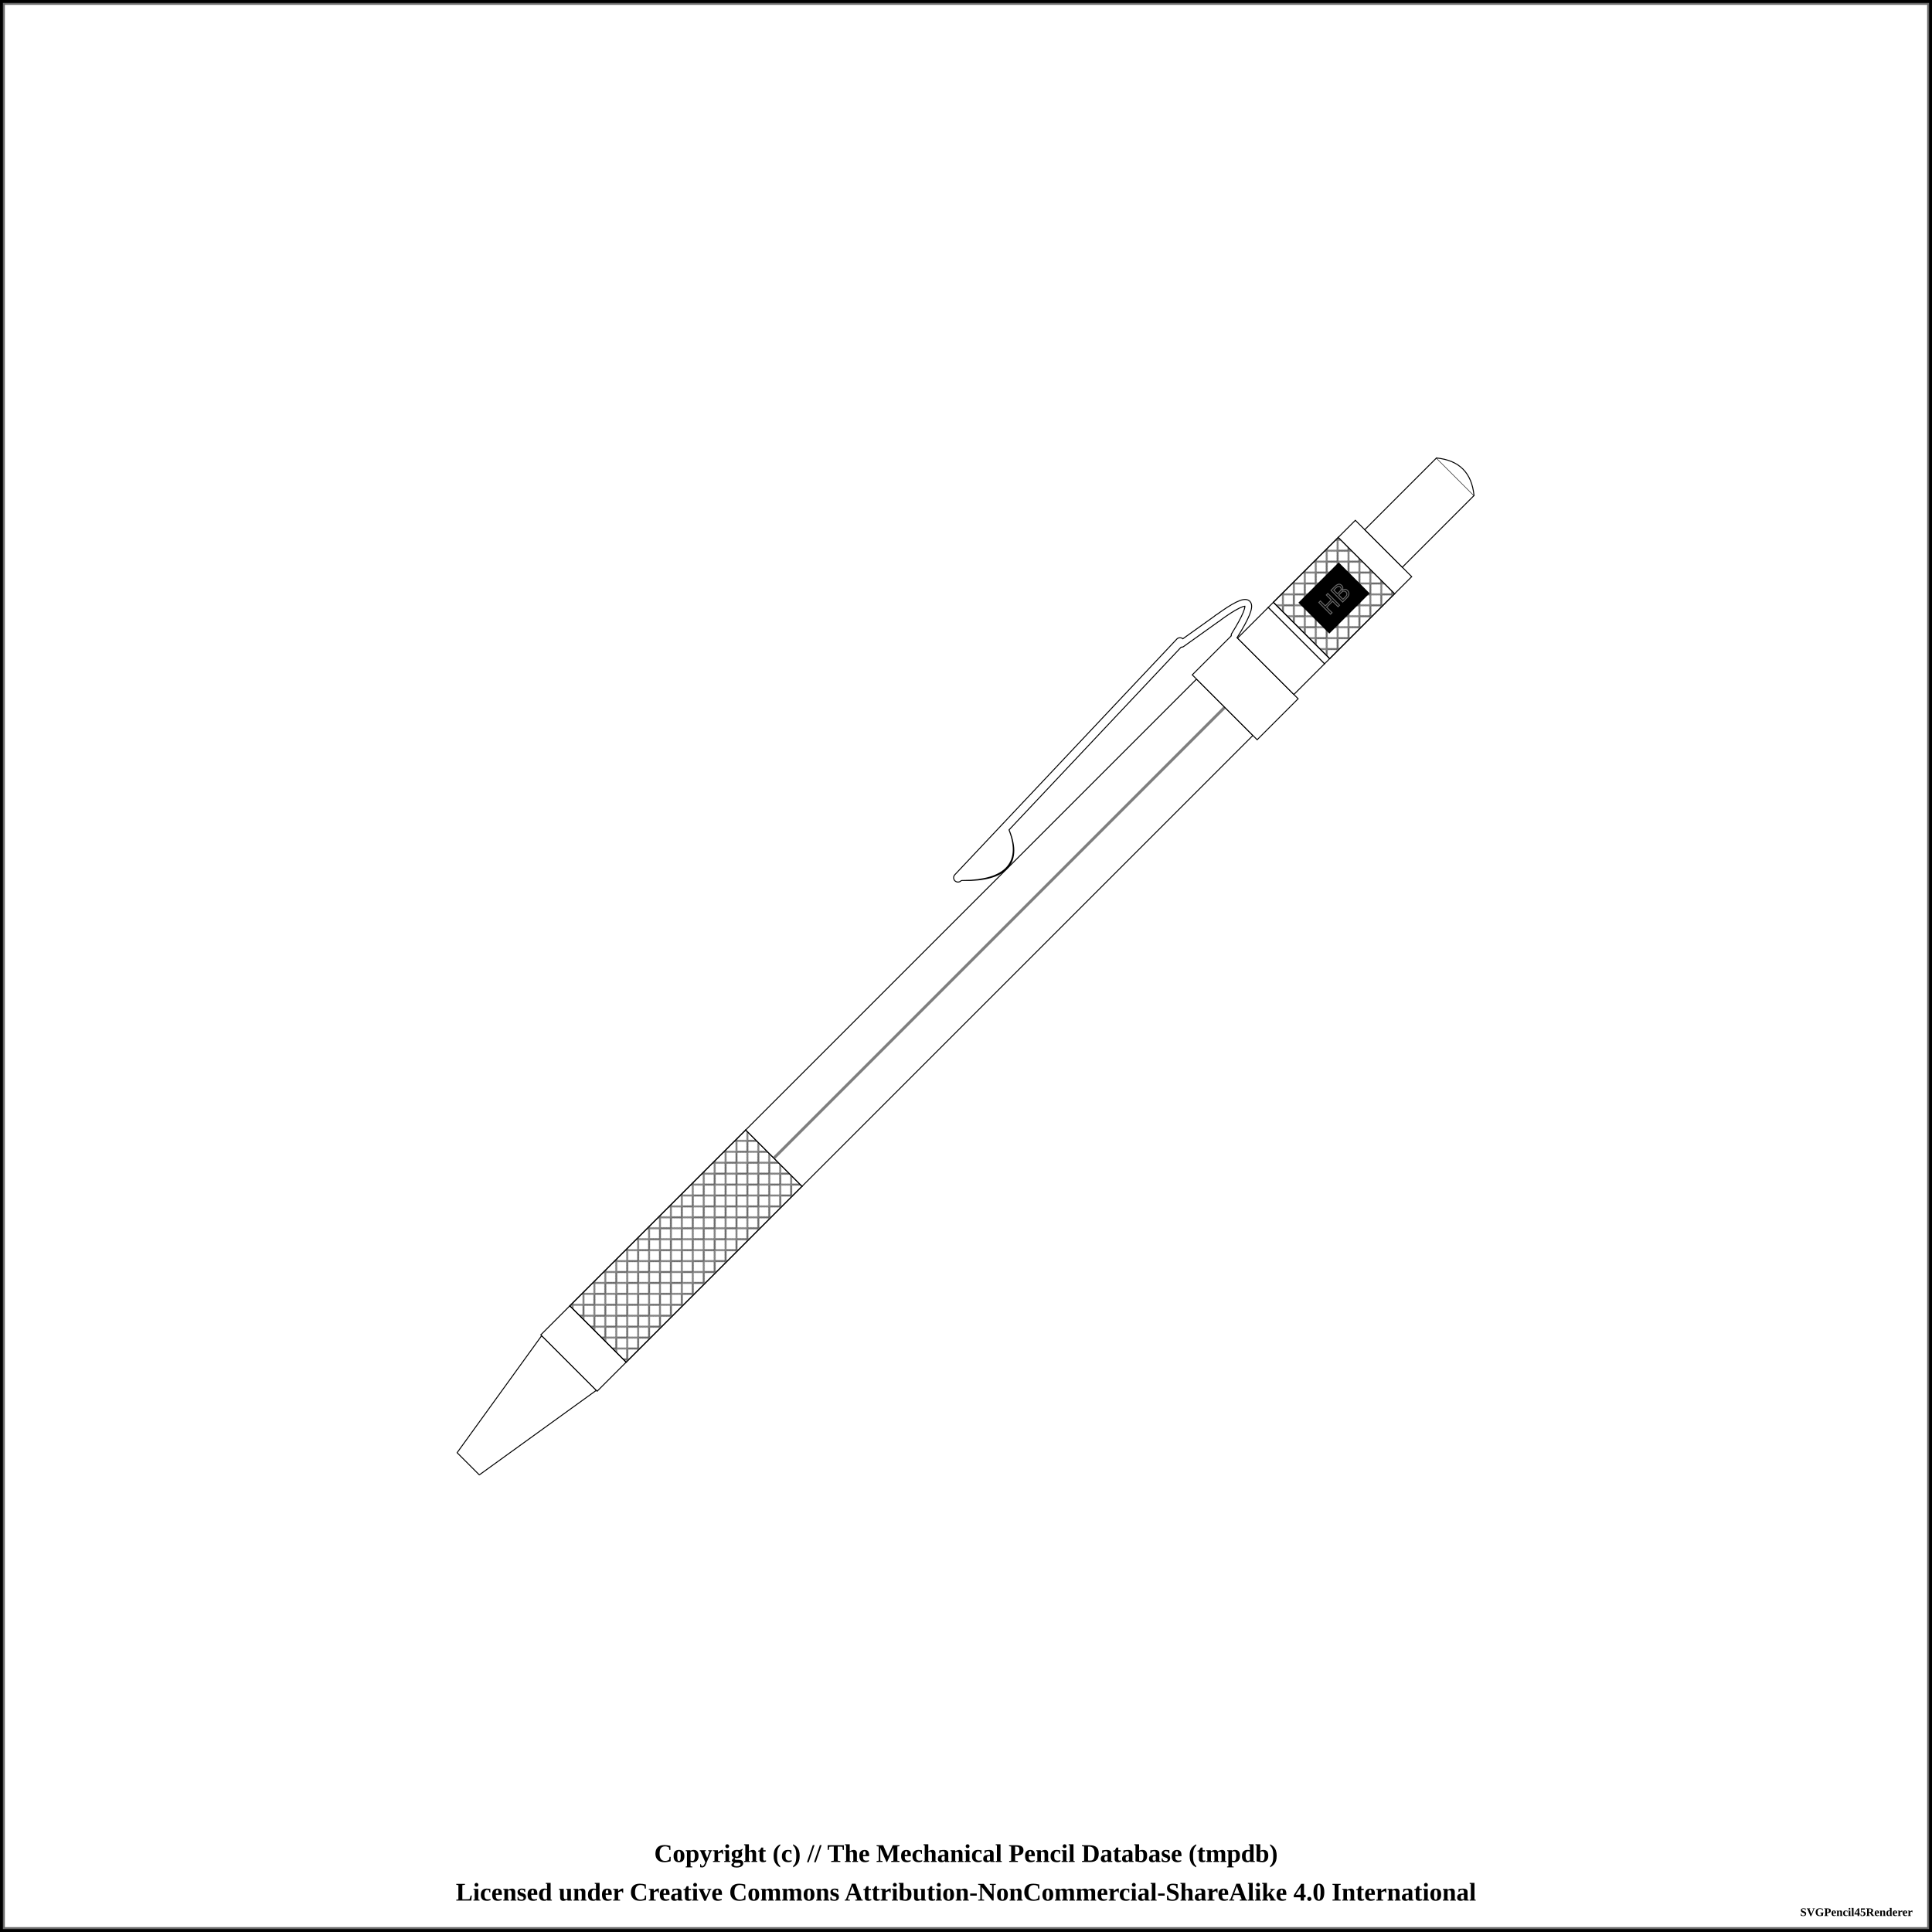
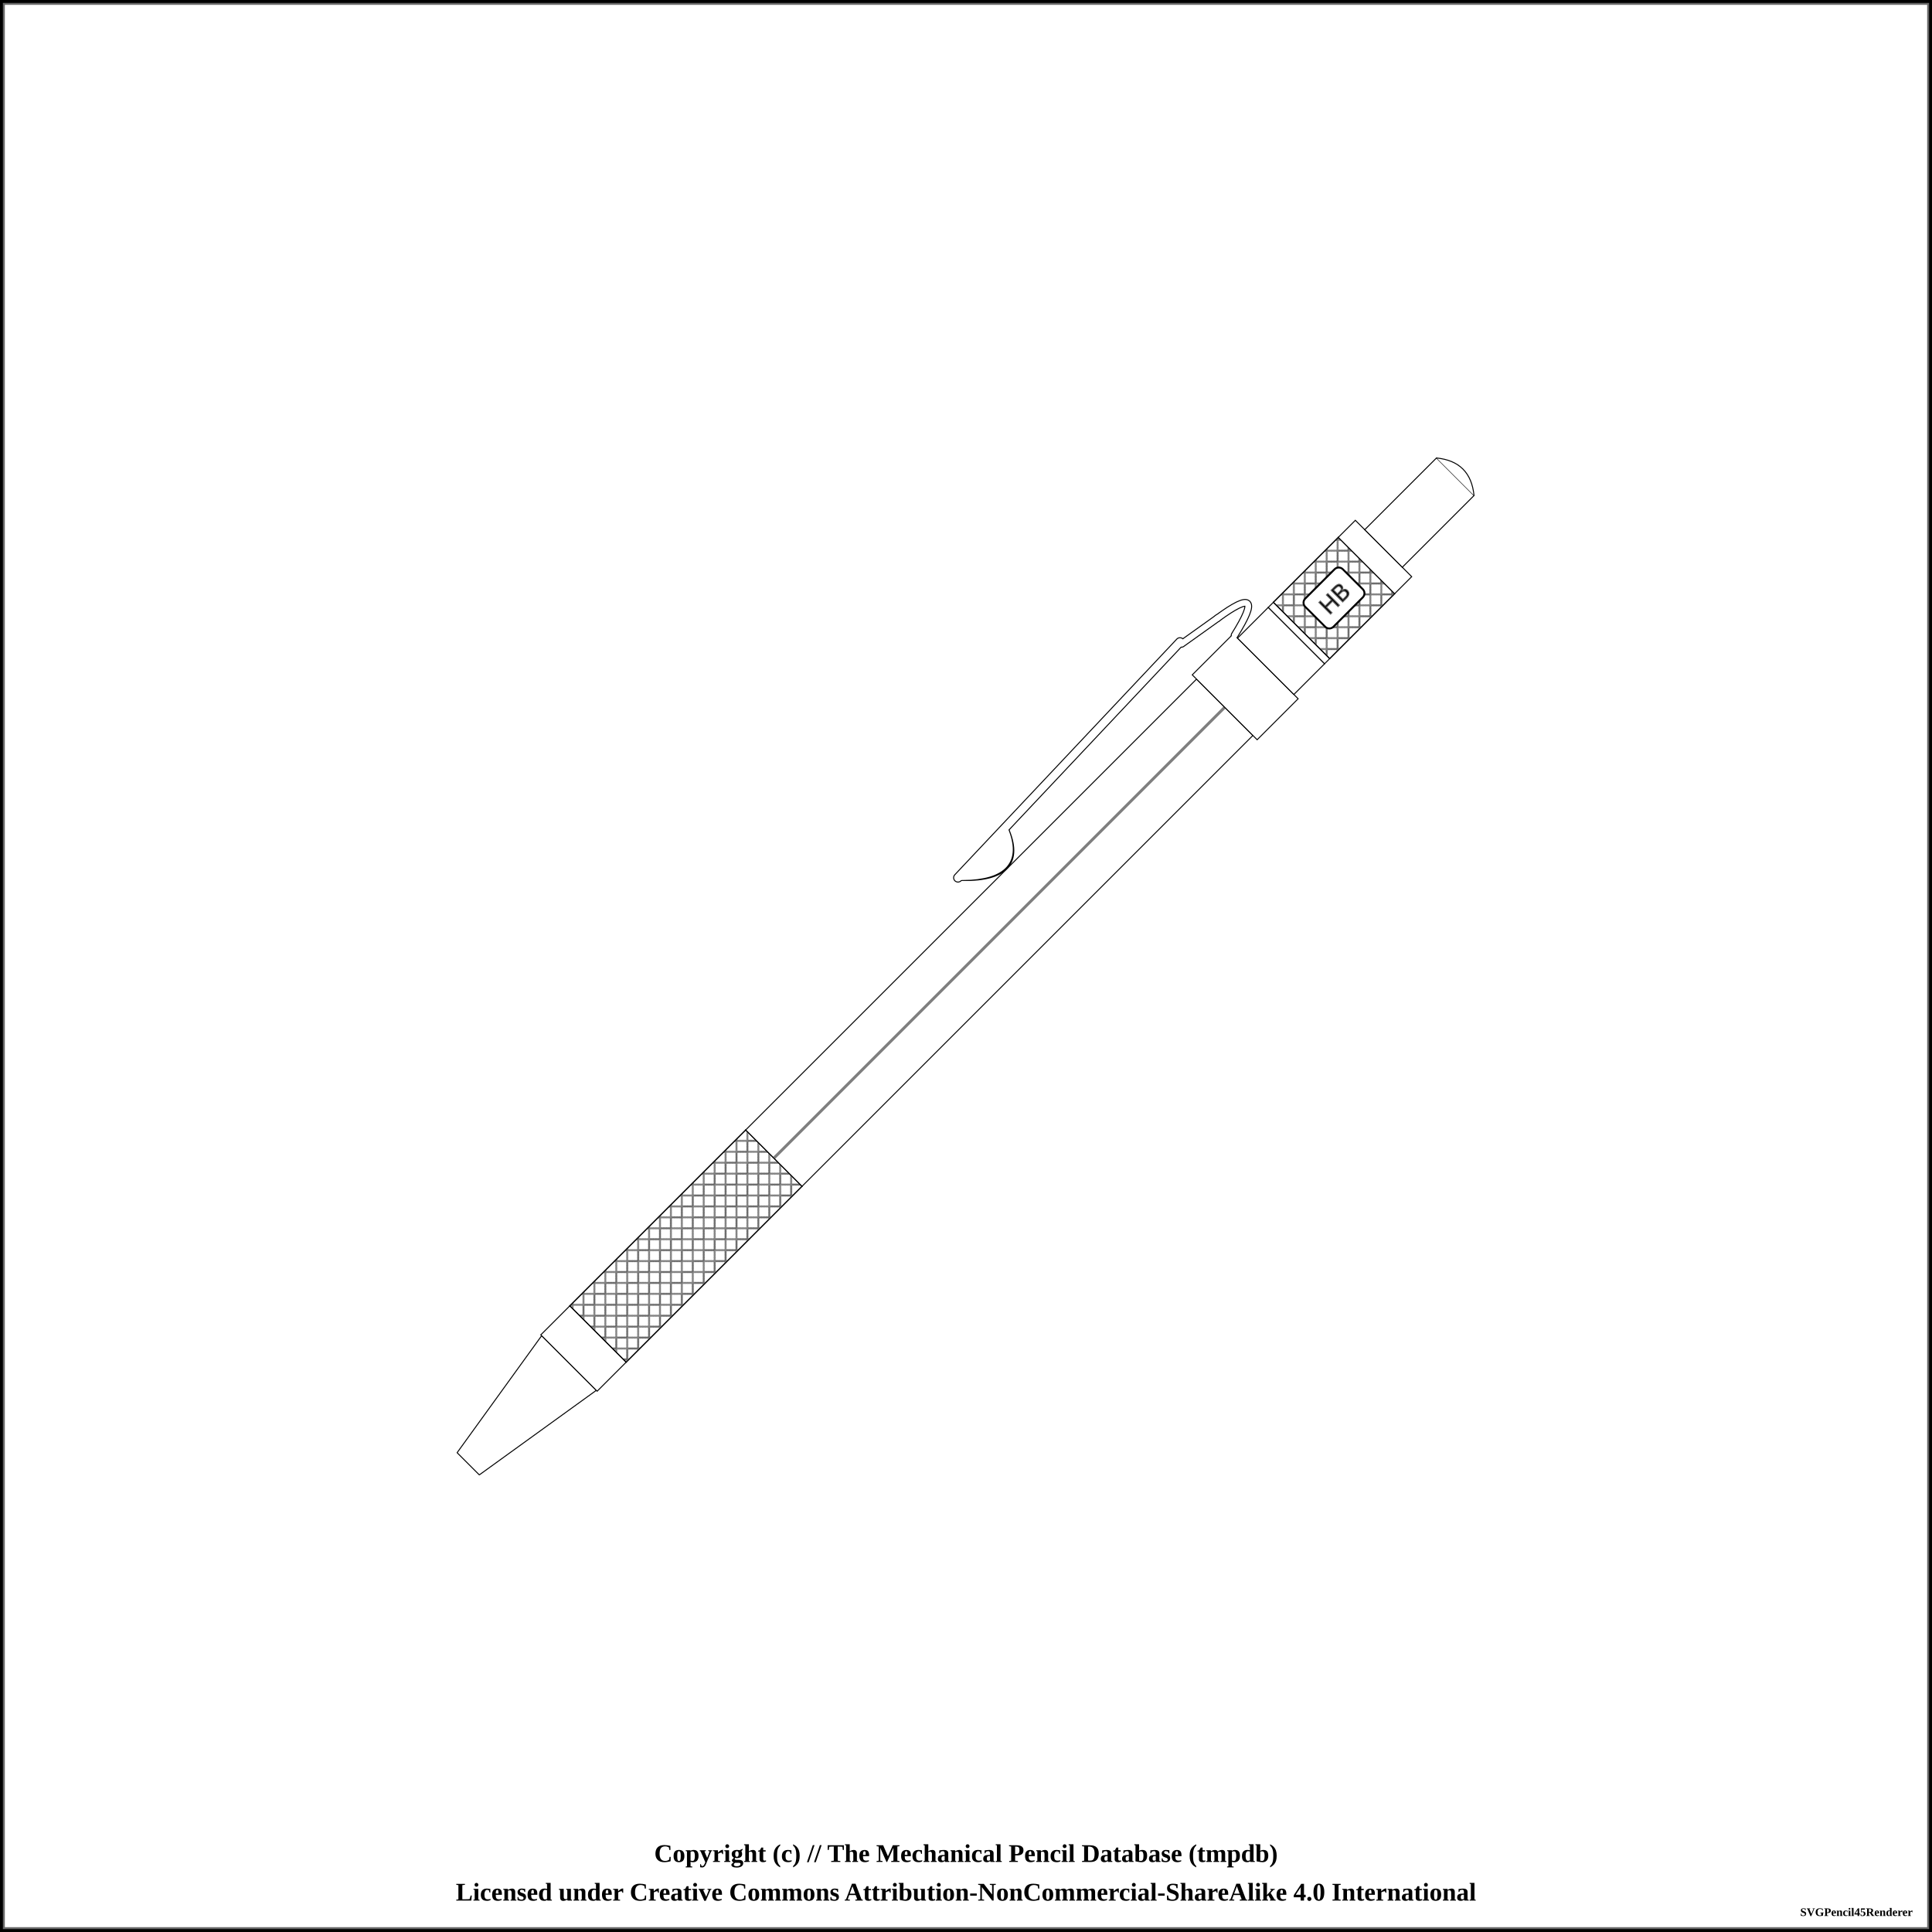
<svg xmlns="http://www.w3.org/2000/svg" width="1000" height="1000">
  <pattern id="diagonalHatch" patternUnits="userSpaceOnUse" width="8" height="8">
    <path stroke="dimgray" stroke-linecap="round" stroke-width="1" d="M 4,4 L 8,8" />
    <path stroke="dimgray" stroke-linecap="round" stroke-width="1" d="M 4,4 L 0,8" />
    <path stroke="gray" stroke-linecap="round" stroke-width="1" d="M 4,4 L 8,0" />
    <path stroke="gray" stroke-linecap="round" stroke-width="1" d="M 4,4 L 0,0" />
  </pattern>
  <pattern id="spring" patternUnits="userSpaceOnUse" width="8" height="100">
    <path stroke="dimgray" stroke-linecap="round" stroke-width="2" d="M 0,0 L 8,100" />
    <path stroke="white" stroke-linecap="round" stroke-width="1" d="M 0,0 L 8,100" />
  </pattern>
  <rect x="0" y="0" width="1000" height="1000" fill="white" stroke="black" stroke-width="4" />
  <rect x="2" y="2" width="996" height="996" fill="white" stroke="dimgray" stroke-width="1" />
  <g transform="rotate(-45 500 500)">
    <path d="M135.625 491.875 L209.375 480 L209.375 520 L135.625 508.125 Z" stroke-width="0.5" stroke="black" stroke-linejoin="round" fill="white" fill-opacity="1" />
    <rect x="209.375" y="479.375" width="21.25" height="41.25" rx="0" ry="0" stroke-width="0.5" stroke="black" fill="white" fill-opacity="1" />
    <rect x="230.625" y="479.375" width="128.75" height="41.25" rx="0" ry="0" stroke-width="0.5" stroke="black" fill="white" fill-opacity="1" />
    <rect x="230.625" y="479.375" width="128.75" height="41.25" rx="0" ry="0" stroke-width="0.5" stroke="black" fill="url(#diagonalHatch)" />
    <rect x="359.375" y="479.375" width="330" height="41.25" rx="0" ry="0" stroke-width="0.5" stroke="black" fill="white" fill-opacity="1" />
    <line x1="359.375" y1="500" x2="689.375" y2="500" stroke-width="1.5" stroke="black" fill="none" stroke-opacity="0.5" />
    <line x1="359.375" y1="500" x2="689.375" y2="500" stroke-width="0.5" stroke="gray" fill="none" stroke-opacity="0.5" />
    <path d="M531.5 466.5 Q554.375 489.75 564.375 464.25 Z" stroke-width="4" stroke="black" fill="dimgray" stroke-linecap="round" />
    <line x1="529.375" y1="464.75" x2="696.875" y2="459.75" stroke-width="5" stroke="black" fill="dimgray" stroke-linecap="round" />
    <line x1="696.875" y1="461" x2="719.375" y2="464.75" stroke-width="4" stroke="black" fill="dimgray" stroke-linecap="round" />
    <path d="M719.375 464.75 Q751.875 469.75 719.375 477.25" stroke-width="4" stroke="black" fill="none" stroke-linecap="round" />
    <rect x="689.375" y="476.25" width="30" height="47.5" rx="0" ry="0" stroke-width="0.5" stroke="black" fill="white" fill-opacity="1" />
    <path d="M531.5 466.5 Q554.375 488.75 564.375 464.25 Z" stroke-width="3" stroke="white" fill="white" stroke-linecap="round" />
    <line x1="529.375" y1="464.75" x2="696.875" y2="459.75" stroke-width="4" stroke="white" fill="white" stroke-linecap="round" />
    <line x1="696.875" y1="461" x2="719.375" y2="464.75" stroke-width="3" stroke="white" fill="white" stroke-linecap="round" />
    <path d="M719.375 464.75 Q751.875 469.75 719.375 477.25" stroke-width="3" stroke="white" fill="none" stroke-linecap="round" />
    <rect x="719.375" y="479.375" width="22.5" height="41.25" rx="0" ry="0" stroke-width="0.5" stroke="black" fill="white" fill-opacity="1" />
    <rect x="741.875" y="479.375" width="3.75" height="41.25" rx="0" ry="0" stroke-width="0.5" stroke="black" fill="white" fill-opacity="1" />
    <rect x="745.625" y="479.375" width="47.5" height="41.25" rx="0" ry="0" stroke-width="0.5" stroke="black" fill="white" fill-opacity="1" />
    <rect x="745.625" y="479.375" width="47.5" height="41.25" rx="0" ry="0" stroke-width="0.5" stroke="black" fill="url(#diagonalHatch)" />
-     <rect x="755.625" y="489.688" width="27.5" height="20.625" rx="0" ry="0" stroke-width="2" stroke="black" fill="[object Object]" />
+     <rect x="755.625" y="489.688" width="27.5" height="20.625" rx="3" ry="3" stroke-width="1" stroke="black" fill="white" />
    <text x="769.375" y="500" text-anchor="middle" dominant-baseline="central">
      <tspan stroke="dimgray" stroke-width="0.5" font-family="sans-serif" fill="black" textLength="{this.width * 5 - 24}"> HB</tspan>
    </text>
    <rect x="793.125" y="479.375" width="12.5" height="41.25" rx="0" ry="0" stroke-width="0.5" stroke="black" fill="white" fill-opacity="1" />
    <rect x="805.625" y="486.25" width="52.5" height="27.5" rx="0" ry="0" stroke-width="0.5" stroke="black" fill="white" fill-opacity="1" />
    <path d="M858.125 486.25 Q869.375 500 858.125 513.75" stroke-width="0.5" stroke="black" stroke-linejoin="round" fill="white" fill-opacity="1" />
  </g>
  <text x="50%" y="960" font-size="1.1em" font-weight="bold" text-anchor="middle" dominant-baseline="middle">Copyright (c) // The Mechanical Pencil Database (tmpdb)</text>
  <text x="50%" y="980" font-size="1.1em" font-weight="bold" text-anchor="middle" dominant-baseline="middle">Licensed under Creative Commons Attribution-NonCommercial-ShareAlike 4.0 International</text>
  <text x="990" y="990" font-size="0.5em" font-weight="bold" text-anchor="end" dominant-baseline="middle">SVGPencil45Renderer</text>
</svg>
